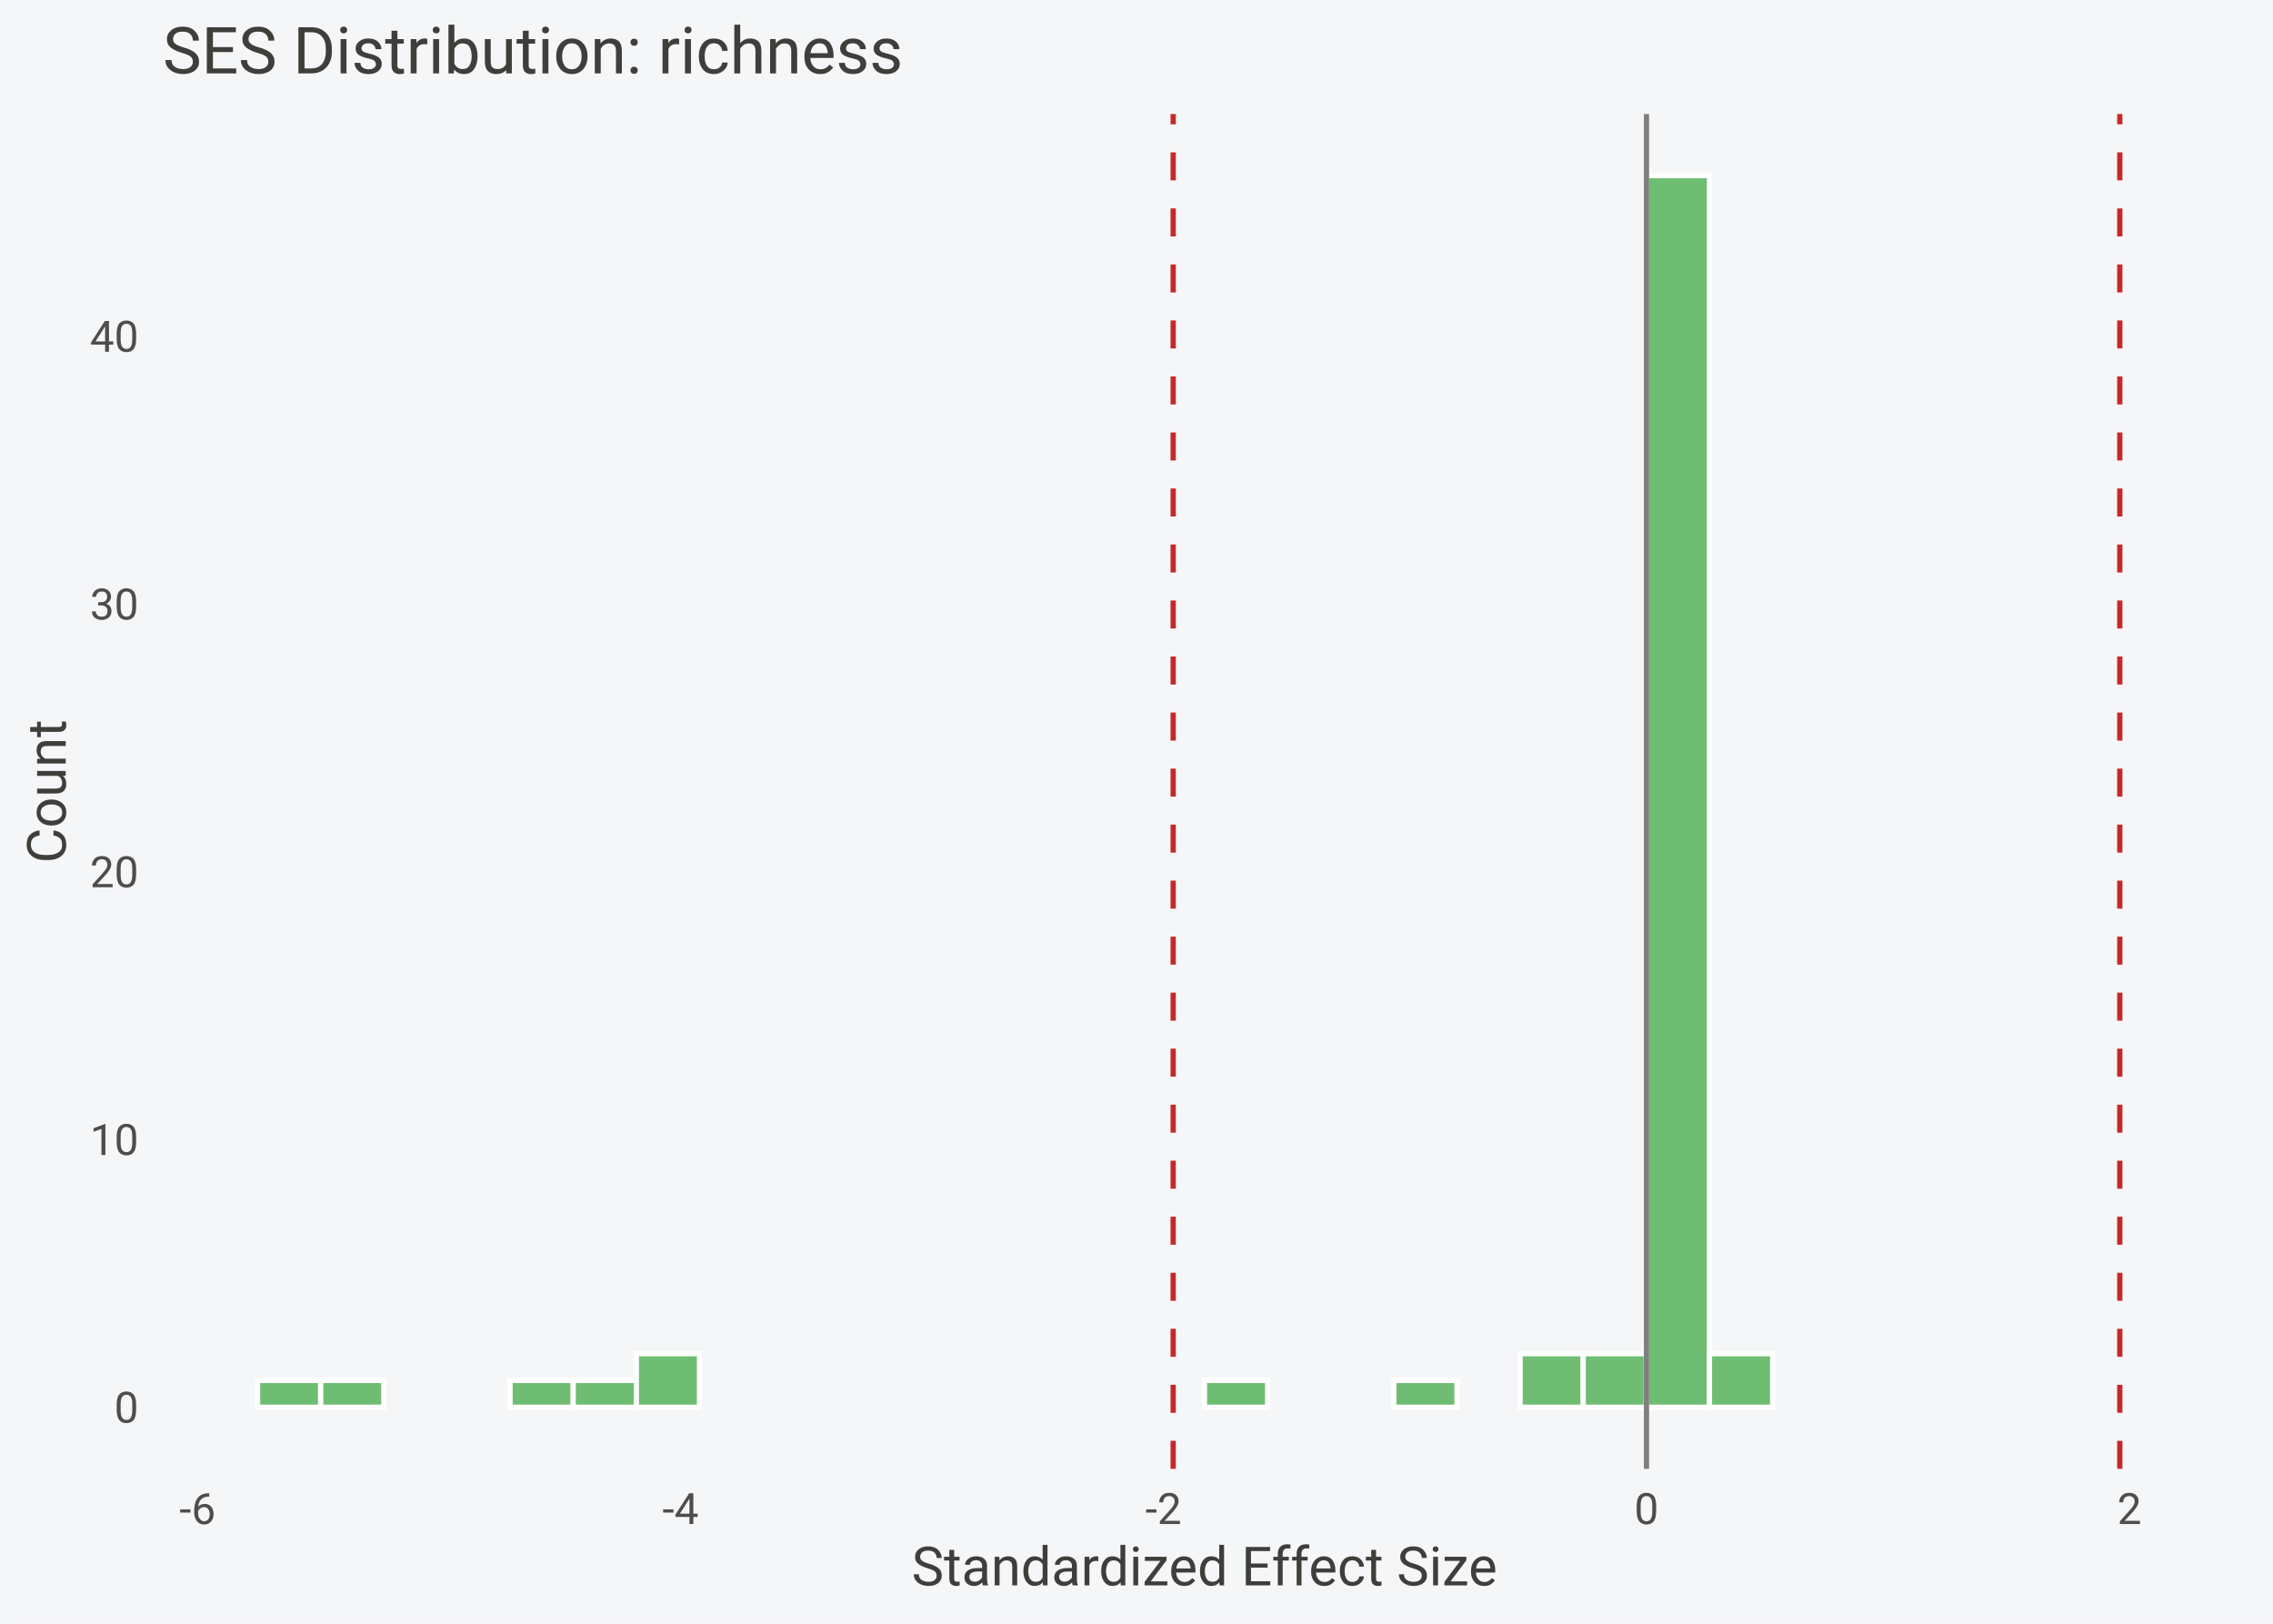
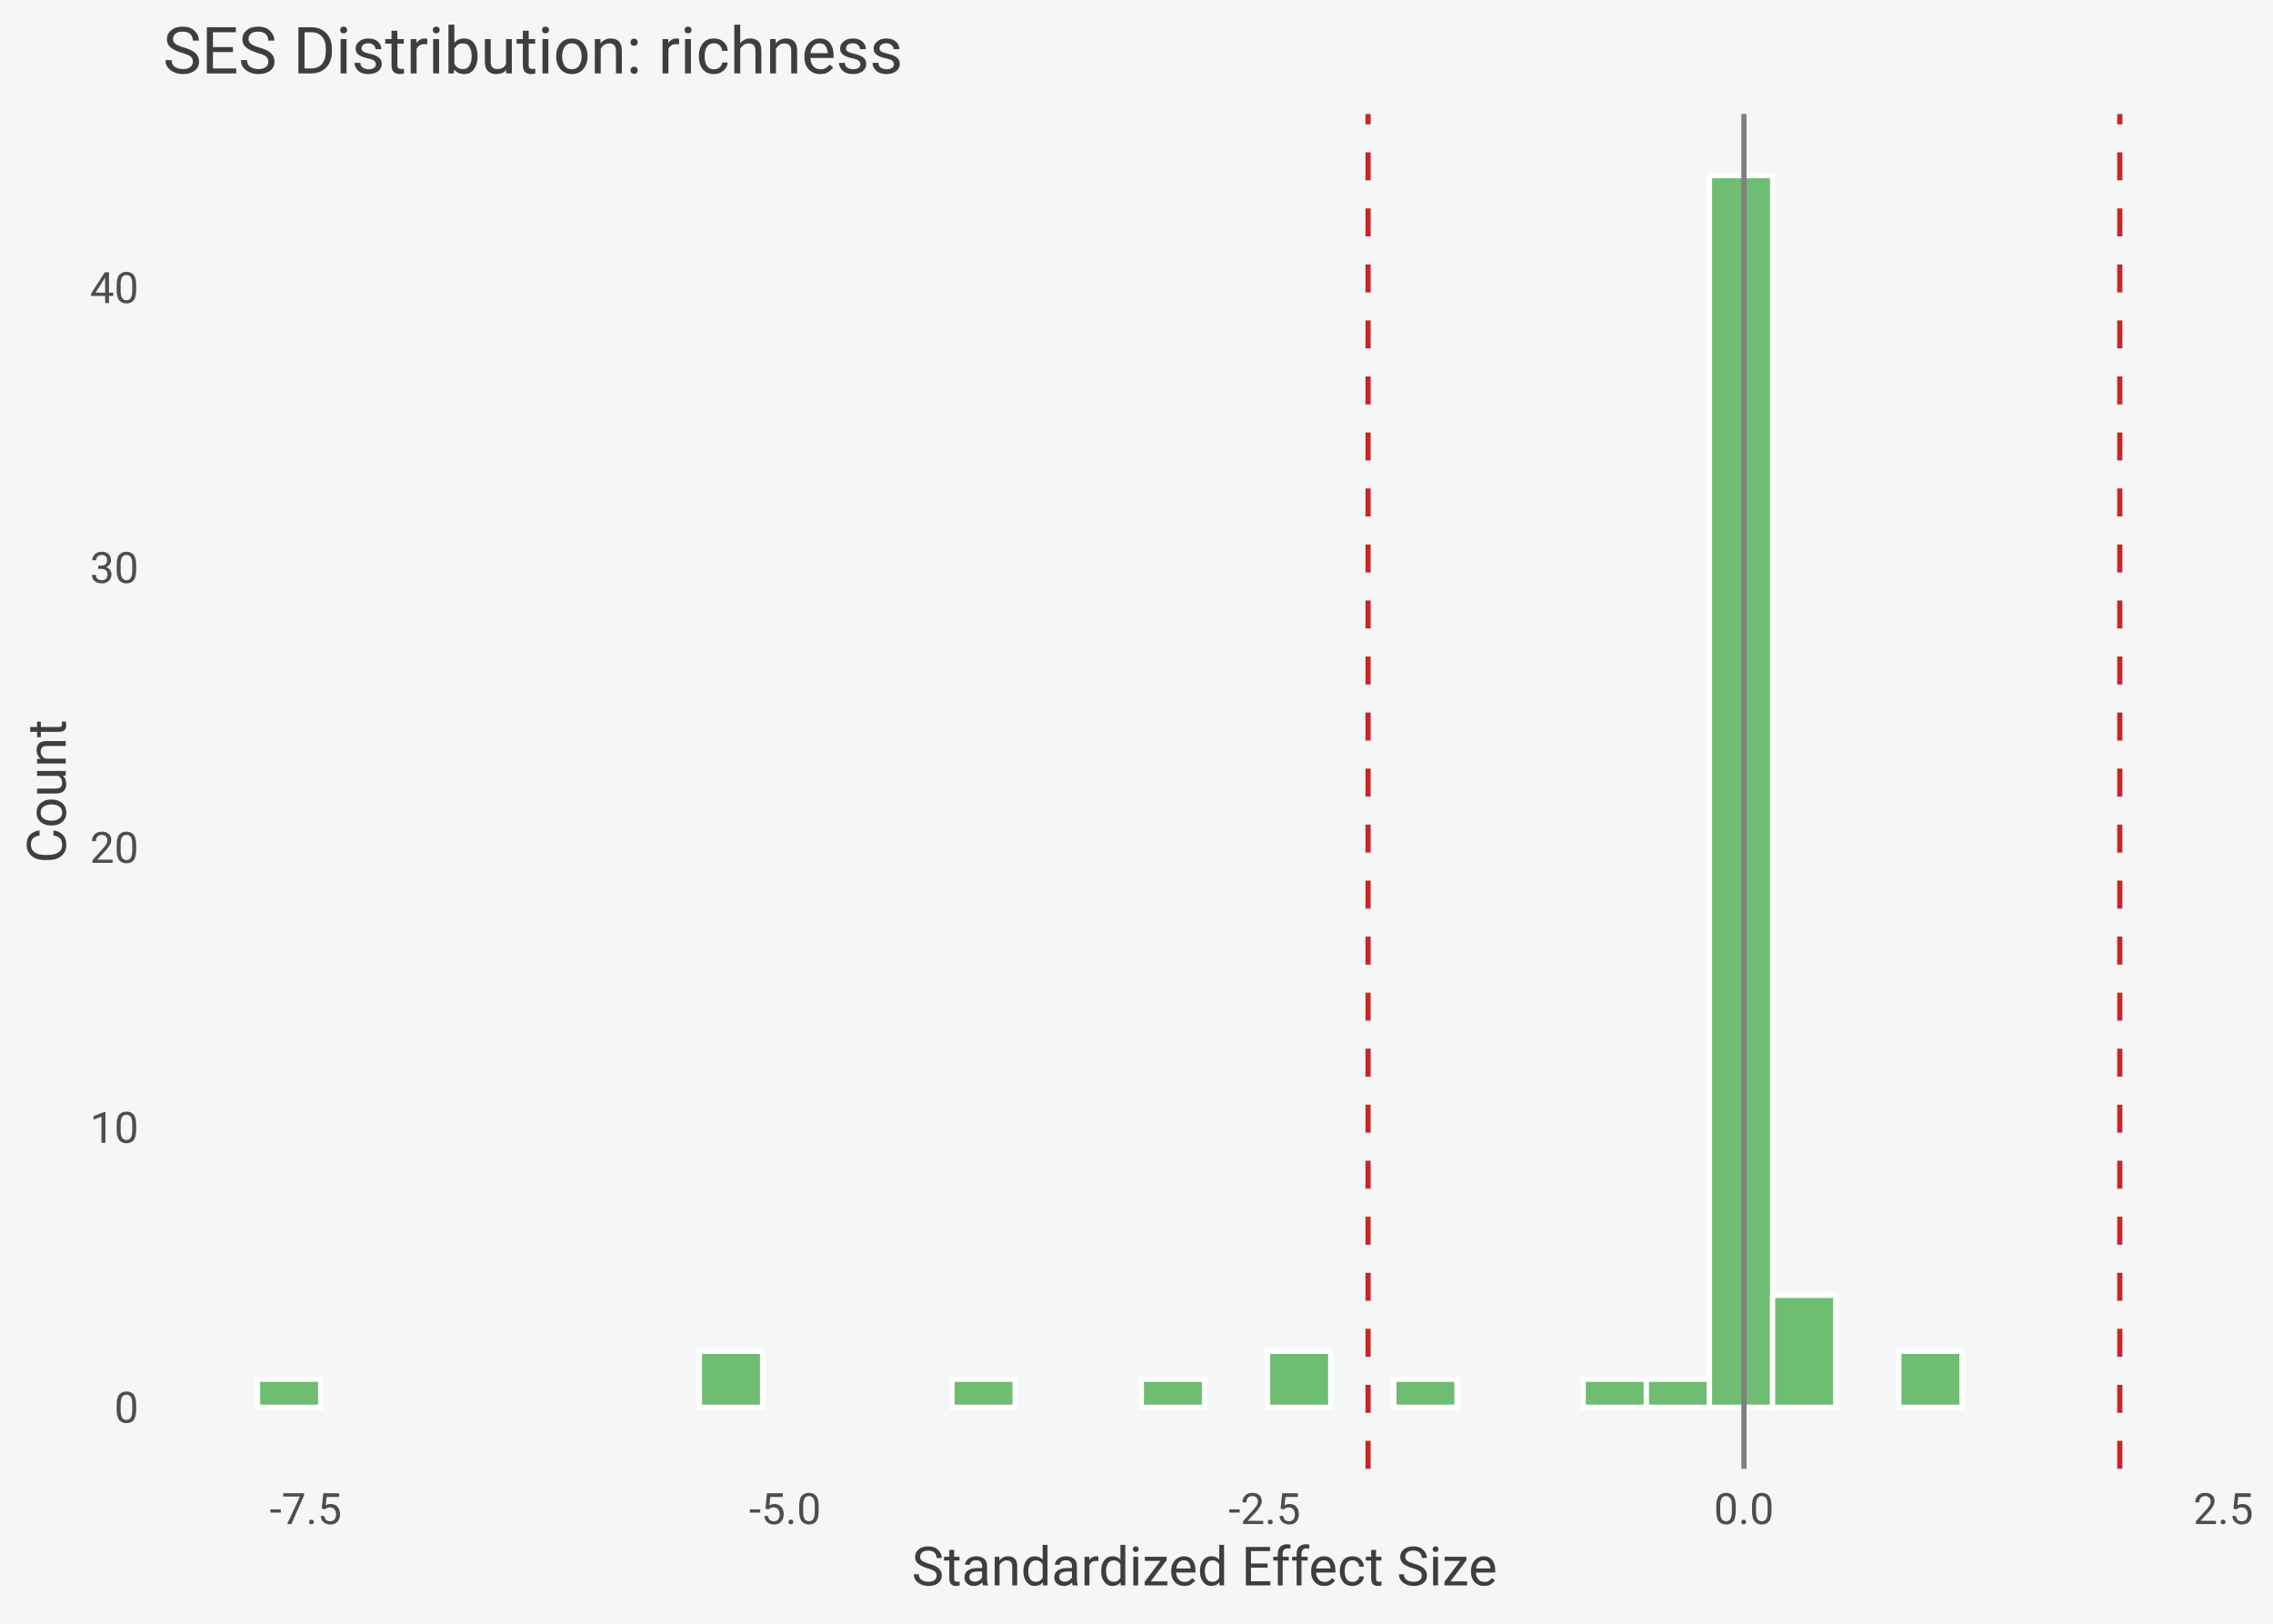
<svg xmlns="http://www.w3.org/2000/svg" width="504.00pt" height="360.00pt" viewBox="0 0 504.00 360.00">
  <g class="svglite">
    <defs>
      <style type="text/css">
    /* theme-aware-processed */
    .svglite line, .svglite polyline, .svglite polygon, .svglite path, .svglite circle {
      fill: none;
      stroke: #3E3F3A;
      stroke-linecap: round;
      stroke-linejoin: round;
      stroke-miterlimit: 10.00;
    }
    .svglite &gt; g &gt; rect {
      fill: none;
      stroke: #3E3F3A;
      stroke-linecap: round;
      stroke-linejoin: round;
      stroke-miterlimit: 10.00;
    }
    .svglite text {
      white-space: pre;
      fill: #3E3F3A;
    }
    .svglite g.glyphgroup path {
      fill: inherit;
      stroke: none;
    }
  </style>
    </defs>
    <rect width="100%" height="100%" style="stroke: none; fill: #F5F6F8;" />
    <defs>
      <clipPath id="cpMC4wMHw1MDQuMDB8MC4wMHwzNjAuMDA=">
        <rect x="0.00" y="0.00" width="504.00" height="360.00" />
      </clipPath>
    </defs>
    <g clip-path="url(#cpMC4wMHw1MDQuMDB8MC4wMHwzNjAuMDA=)">
-       <rect rx="4" x="0.00" y="0.00" width="504.00" height="360.00" style="stroke-width: 1.16; stroke: none; fill: #F5F6F8;" />
-     </g>
+       <rect x="0.00" y="0.00" width="504.00" height="360.00" style="stroke-width: 1.16; stroke: none;" /> fill: #F5F6F8;' /&gt;
+ </g>
    <defs>
      <clipPath id="cpMzYuMTJ8NDk4LjAyfDI1LjI4fDMyNS42NQ==">
        <rect x="36.12" y="25.28" width="461.90" height="300.37" />
      </clipPath>
    </defs>
    <g clip-path="url(#cpMzYuMTJ8NDk4LjAyfDI1LjI4fDMyNS42NQ==)">
-       <rect x="57.11" y="306.06" width="14.00" height="5.94" style="stroke-width: 1.16; stroke: #FFFFFF; stroke-linecap: butt; stroke-linejoin: miter; fill: #4CAF50; fill-opacity: 0.80;" />
-       <rect x="71.11" y="306.06" width="14.00" height="5.94" style="stroke-width: 1.16; stroke: #FFFFFF; stroke-linecap: butt; stroke-linejoin: miter; fill: #4CAF50; fill-opacity: 0.80;" />
+       <rect x="36.12" y="25.28" width="461.90" height="300.37" style="stroke-width: 1.16; stroke: none;" /> fill: #F5F6F8;' /&gt;
+ <rect x="57.11" y="305.79" width="14.00" height="6.21" style="stroke-width: 1.16; stroke: #FFFFFF; stroke-linecap: butt; stroke-linejoin: miter; fill: #4CAF50; fill-opacity: 0.80;" />
+       <rect x="71.11" y="312.00" width="14.00" height="0.00" style="stroke-width: 1.16; stroke: #FFFFFF; stroke-linecap: butt; stroke-linejoin: miter; fill: #4CAF50; fill-opacity: 0.80;" />
      <rect x="85.11" y="312.00" width="14.00" height="0.00" style="stroke-width: 1.16; stroke: #FFFFFF; stroke-linecap: butt; stroke-linejoin: miter; fill: #4CAF50; fill-opacity: 0.80;" />
      <rect x="99.11" y="312.00" width="14.00" height="0.00" style="stroke-width: 1.16; stroke: #FFFFFF; stroke-linecap: butt; stroke-linejoin: miter; fill: #4CAF50; fill-opacity: 0.80;" />
-       <rect x="113.10" y="306.06" width="14.00" height="5.94" style="stroke-width: 1.16; stroke: #FFFFFF; stroke-linecap: butt; stroke-linejoin: miter; fill: #4CAF50; fill-opacity: 0.80;" />
-       <rect x="127.10" y="306.06" width="14.00" height="5.94" style="stroke-width: 1.16; stroke: #FFFFFF; stroke-linecap: butt; stroke-linejoin: miter; fill: #4CAF50; fill-opacity: 0.80;" />
-       <rect x="141.10" y="300.13" width="14.00" height="11.87" style="stroke-width: 1.16; stroke: #FFFFFF; stroke-linecap: butt; stroke-linejoin: miter; fill: #4CAF50; fill-opacity: 0.80;" />
-       <rect x="155.09" y="312.00" width="14.00" height="0.00" style="stroke-width: 1.16; stroke: #FFFFFF; stroke-linecap: butt; stroke-linejoin: miter; fill: #4CAF50; fill-opacity: 0.80;" />
+       <rect x="113.10" y="312.00" width="14.00" height="0.00" style="stroke-width: 1.16; stroke: #FFFFFF; stroke-linecap: butt; stroke-linejoin: miter; fill: #4CAF50; fill-opacity: 0.80;" />
+       <rect x="127.10" y="312.00" width="14.00" height="0.00" style="stroke-width: 1.16; stroke: #FFFFFF; stroke-linecap: butt; stroke-linejoin: miter; fill: #4CAF50; fill-opacity: 0.80;" />
+       <rect x="141.10" y="312.00" width="14.00" height="0.00" style="stroke-width: 1.16; stroke: #FFFFFF; stroke-linecap: butt; stroke-linejoin: miter; fill: #4CAF50; fill-opacity: 0.80;" />
+       <rect x="155.09" y="299.59" width="14.00" height="12.41" style="stroke-width: 1.16; stroke: #FFFFFF; stroke-linecap: butt; stroke-linejoin: miter; fill: #4CAF50; fill-opacity: 0.80;" />
      <rect x="169.09" y="312.00" width="14.00" height="0.00" style="stroke-width: 1.16; stroke: #FFFFFF; stroke-linecap: butt; stroke-linejoin: miter; fill: #4CAF50; fill-opacity: 0.80;" />
      <rect x="183.09" y="312.00" width="14.00" height="0.00" style="stroke-width: 1.16; stroke: #FFFFFF; stroke-linecap: butt; stroke-linejoin: miter; fill: #4CAF50; fill-opacity: 0.80;" />
      <rect x="197.09" y="312.00" width="14.00" height="0.00" style="stroke-width: 1.16; stroke: #FFFFFF; stroke-linecap: butt; stroke-linejoin: miter; fill: #4CAF50; fill-opacity: 0.80;" />
-       <rect x="211.08" y="312.00" width="14.00" height="0.00" style="stroke-width: 1.16; stroke: #FFFFFF; stroke-linecap: butt; stroke-linejoin: miter; fill: #4CAF50; fill-opacity: 0.80;" />
+       <rect x="211.08" y="305.79" width="14.00" height="6.21" style="stroke-width: 1.16; stroke: #FFFFFF; stroke-linecap: butt; stroke-linejoin: miter; fill: #4CAF50; fill-opacity: 0.80;" />
      <rect x="225.08" y="312.00" width="14.00" height="0.00" style="stroke-width: 1.16; stroke: #FFFFFF; stroke-linecap: butt; stroke-linejoin: miter; fill: #4CAF50; fill-opacity: 0.80;" />
      <rect x="239.08" y="312.00" width="14.00" height="0.00" style="stroke-width: 1.16; stroke: #FFFFFF; stroke-linecap: butt; stroke-linejoin: miter; fill: #4CAF50; fill-opacity: 0.80;" />
-       <rect x="253.07" y="312.00" width="14.00" height="0.00" style="stroke-width: 1.16; stroke: #FFFFFF; stroke-linecap: butt; stroke-linejoin: miter; fill: #4CAF50; fill-opacity: 0.80;" />
-       <rect x="267.07" y="306.06" width="14.00" height="5.94" style="stroke-width: 1.16; stroke: #FFFFFF; stroke-linecap: butt; stroke-linejoin: miter; fill: #4CAF50; fill-opacity: 0.80;" />
-       <rect x="281.07" y="312.00" width="14.00" height="0.00" style="stroke-width: 1.16; stroke: #FFFFFF; stroke-linecap: butt; stroke-linejoin: miter; fill: #4CAF50; fill-opacity: 0.80;" />
+       <rect x="253.07" y="305.79" width="14.00" height="6.21" style="stroke-width: 1.16; stroke: #FFFFFF; stroke-linecap: butt; stroke-linejoin: miter; fill: #4CAF50; fill-opacity: 0.80;" />
+       <rect x="267.07" y="312.00" width="14.00" height="0.00" style="stroke-width: 1.16; stroke: #FFFFFF; stroke-linecap: butt; stroke-linejoin: miter; fill: #4CAF50; fill-opacity: 0.80;" />
+       <rect x="281.07" y="299.59" width="14.00" height="12.41" style="stroke-width: 1.16; stroke: #FFFFFF; stroke-linecap: butt; stroke-linejoin: miter; fill: #4CAF50; fill-opacity: 0.80;" />
      <rect x="295.06" y="312.00" width="14.00" height="0.00" style="stroke-width: 1.16; stroke: #FFFFFF; stroke-linecap: butt; stroke-linejoin: miter; fill: #4CAF50; fill-opacity: 0.80;" />
-       <rect x="309.06" y="306.06" width="14.00" height="5.94" style="stroke-width: 1.16; stroke: #FFFFFF; stroke-linecap: butt; stroke-linejoin: miter; fill: #4CAF50; fill-opacity: 0.80;" />
+       <rect x="309.06" y="305.79" width="14.00" height="6.21" style="stroke-width: 1.16; stroke: #FFFFFF; stroke-linecap: butt; stroke-linejoin: miter; fill: #4CAF50; fill-opacity: 0.80;" />
      <rect x="323.06" y="312.00" width="14.00" height="0.00" style="stroke-width: 1.16; stroke: #FFFFFF; stroke-linecap: butt; stroke-linejoin: miter; fill: #4CAF50; fill-opacity: 0.80;" />
-       <rect x="337.06" y="300.13" width="14.00" height="11.87" style="stroke-width: 1.16; stroke: #FFFFFF; stroke-linecap: butt; stroke-linejoin: miter; fill: #4CAF50; fill-opacity: 0.80;" />
-       <rect x="351.05" y="300.13" width="14.00" height="11.87" style="stroke-width: 1.16; stroke: #FFFFFF; stroke-linecap: butt; stroke-linejoin: miter; fill: #4CAF50; fill-opacity: 0.80;" />
-       <rect x="365.05" y="38.94" width="14.00" height="273.06" style="stroke-width: 1.16; stroke: #FFFFFF; stroke-linecap: butt; stroke-linejoin: miter; fill: #4CAF50; fill-opacity: 0.80;" />
-       <rect x="379.05" y="300.13" width="14.00" height="11.87" style="stroke-width: 1.16; stroke: #FFFFFF; stroke-linecap: butt; stroke-linejoin: miter; fill: #4CAF50; fill-opacity: 0.80;" />
-       <rect x="393.04" y="312.00" width="14.00" height="0.00" style="stroke-width: 1.16; stroke: #FFFFFF; stroke-linecap: butt; stroke-linejoin: miter; fill: #4CAF50; fill-opacity: 0.80;" />
+       <rect x="337.06" y="312.00" width="14.00" height="0.00" style="stroke-width: 1.16; stroke: #FFFFFF; stroke-linecap: butt; stroke-linejoin: miter; fill: #4CAF50; fill-opacity: 0.80;" />
+       <rect x="351.05" y="305.79" width="14.00" height="6.21" style="stroke-width: 1.16; stroke: #FFFFFF; stroke-linecap: butt; stroke-linejoin: miter; fill: #4CAF50; fill-opacity: 0.80;" />
+       <rect x="365.05" y="305.79" width="14.00" height="6.21" style="stroke-width: 1.16; stroke: #FFFFFF; stroke-linecap: butt; stroke-linejoin: miter; fill: #4CAF50; fill-opacity: 0.80;" />
+       <rect x="379.05" y="38.94" width="14.00" height="273.06" style="stroke-width: 1.16; stroke: #FFFFFF; stroke-linecap: butt; stroke-linejoin: miter; fill: #4CAF50; fill-opacity: 0.80;" />
+       <rect x="393.04" y="287.18" width="14.00" height="24.82" style="stroke-width: 1.16; stroke: #FFFFFF; stroke-linecap: butt; stroke-linejoin: miter; fill: #4CAF50; fill-opacity: 0.80;" />
      <rect x="407.04" y="312.00" width="14.00" height="0.00" style="stroke-width: 1.16; stroke: #FFFFFF; stroke-linecap: butt; stroke-linejoin: miter; fill: #4CAF50; fill-opacity: 0.80;" />
-       <rect x="421.04" y="312.00" width="14.00" height="0.00" style="stroke-width: 1.16; stroke: #FFFFFF; stroke-linecap: butt; stroke-linejoin: miter; fill: #4CAF50; fill-opacity: 0.80;" />
+       <rect x="421.04" y="299.59" width="14.00" height="12.41" style="stroke-width: 1.16; stroke: #FFFFFF; stroke-linecap: butt; stroke-linejoin: miter; fill: #4CAF50; fill-opacity: 0.80;" />
      <rect x="435.04" y="312.00" width="14.00" height="0.00" style="stroke-width: 1.16; stroke: #FFFFFF; stroke-linecap: butt; stroke-linejoin: miter; fill: #4CAF50; fill-opacity: 0.80;" />
      <rect x="449.03" y="312.00" width="14.00" height="0.00" style="stroke-width: 1.16; stroke: #FFFFFF; stroke-linecap: butt; stroke-linejoin: miter; fill: #4CAF50; fill-opacity: 0.80;" />
      <rect x="463.03" y="312.00" width="14.00" height="0.00" style="stroke-width: 1.16; stroke: #FFFFFF; stroke-linecap: butt; stroke-linejoin: miter; fill: #4CAF50; fill-opacity: 0.80;" />
-       <line x1="260.13" y1="325.65" x2="260.13" y2="25.28" style="stroke-width: 1.16; stroke: #C62828; stroke-dasharray: 6.21,6.21; stroke-linecap: butt;" />
+       <line x1="303.35" y1="325.65" x2="303.35" y2="25.28" style="stroke-width: 1.16; stroke: #C62828; stroke-dasharray: 6.21,6.21; stroke-linecap: butt;" />
      <line x1="470.03" y1="325.65" x2="470.03" y2="25.28" style="stroke-width: 1.16; stroke: #C62828; stroke-dasharray: 6.21,6.21; stroke-linecap: butt;" />
-       <line x1="365.08" y1="325.65" x2="365.08" y2="25.28" style="stroke-width: 1.16; stroke: #7F7F7F; stroke-linecap: butt;" />
+       <line x1="386.69" y1="325.65" x2="386.69" y2="25.28" style="stroke-width: 1.16; stroke: #7F7F7F; stroke-linecap: butt;" />
    </g>
    <g clip-path="url(#cpMC4wMHw1MDQuMDB8MC4wMHwzNjAuMDA=)">
      <text x="30.74" y="315.43" text-anchor="end" style="font-size: 9.60px;fill: #4D4D4D; font-family: &quot;Roboto&quot;, -apple-system, BlinkMacSystemFont, &quot;Segoe UI&quot;, system-ui, sans-serif;" textLength="5.33px" lengthAdjust="spacingAndGlyphs">0</text>
-       <text x="30.74" y="256.07" text-anchor="end" style="font-size: 9.60px;fill: #4D4D4D; font-family: &quot;Roboto&quot;, -apple-system, BlinkMacSystemFont, &quot;Segoe UI&quot;, system-ui, sans-serif;" textLength="10.66px" lengthAdjust="spacingAndGlyphs">10</text>
-       <text x="30.74" y="196.71" text-anchor="end" style="font-size: 9.60px;fill: #4D4D4D; font-family: &quot;Roboto&quot;, -apple-system, BlinkMacSystemFont, &quot;Segoe UI&quot;, system-ui, sans-serif;" textLength="10.66px" lengthAdjust="spacingAndGlyphs">20</text>
-       <text x="30.74" y="137.35" text-anchor="end" style="font-size: 9.60px;fill: #4D4D4D; font-family: &quot;Roboto&quot;, -apple-system, BlinkMacSystemFont, &quot;Segoe UI&quot;, system-ui, sans-serif;" textLength="10.66px" lengthAdjust="spacingAndGlyphs">30</text>
-       <text x="30.74" y="77.99" text-anchor="end" style="font-size: 9.60px;fill: #4D4D4D; font-family: &quot;Roboto&quot;, -apple-system, BlinkMacSystemFont, &quot;Segoe UI&quot;, system-ui, sans-serif;" textLength="10.66px" lengthAdjust="spacingAndGlyphs">40</text>
-       <text x="43.80" y="337.90" text-anchor="middle" style="font-size: 9.60px;fill: #4D4D4D; font-family: &quot;Roboto&quot;, -apple-system, BlinkMacSystemFont, &quot;Segoe UI&quot;, system-ui, sans-serif;" textLength="8.52px" lengthAdjust="spacingAndGlyphs">-6</text>
-       <text x="150.89" y="337.90" text-anchor="middle" style="font-size: 9.60px;fill: #4D4D4D; font-family: &quot;Roboto&quot;, -apple-system, BlinkMacSystemFont, &quot;Segoe UI&quot;, system-ui, sans-serif;" textLength="8.52px" lengthAdjust="spacingAndGlyphs">-4</text>
-       <text x="257.98" y="337.90" text-anchor="middle" style="font-size: 9.60px;fill: #4D4D4D; font-family: &quot;Roboto&quot;, -apple-system, BlinkMacSystemFont, &quot;Segoe UI&quot;, system-ui, sans-serif;" textLength="8.52px" lengthAdjust="spacingAndGlyphs">-2</text>
-       <text x="365.08" y="337.90" text-anchor="middle" style="font-size: 9.60px;fill: #4D4D4D; font-family: &quot;Roboto&quot;, -apple-system, BlinkMacSystemFont, &quot;Segoe UI&quot;, system-ui, sans-serif;" textLength="5.33px" lengthAdjust="spacingAndGlyphs">0</text>
-       <text x="472.17" y="337.90" text-anchor="middle" style="font-size: 9.60px;fill: #4D4D4D; font-family: &quot;Roboto&quot;, -apple-system, BlinkMacSystemFont, &quot;Segoe UI&quot;, system-ui, sans-serif;" textLength="5.33px" lengthAdjust="spacingAndGlyphs">2</text>
+       <text x="30.74" y="253.37" text-anchor="end" style="font-size: 9.60px;fill: #4D4D4D; font-family: &quot;Roboto&quot;, -apple-system, BlinkMacSystemFont, &quot;Segoe UI&quot;, system-ui, sans-serif;" textLength="10.66px" lengthAdjust="spacingAndGlyphs">10</text>
+       <text x="30.74" y="191.31" text-anchor="end" style="font-size: 9.60px;fill: #4D4D4D; font-family: &quot;Roboto&quot;, -apple-system, BlinkMacSystemFont, &quot;Segoe UI&quot;, system-ui, sans-serif;" textLength="10.66px" lengthAdjust="spacingAndGlyphs">20</text>
+       <text x="30.74" y="129.25" text-anchor="end" style="font-size: 9.60px;fill: #4D4D4D; font-family: &quot;Roboto&quot;, -apple-system, BlinkMacSystemFont, &quot;Segoe UI&quot;, system-ui, sans-serif;" textLength="10.66px" lengthAdjust="spacingAndGlyphs">30</text>
+       <text x="30.74" y="67.19" text-anchor="end" style="font-size: 9.60px;fill: #4D4D4D; font-family: &quot;Roboto&quot;, -apple-system, BlinkMacSystemFont, &quot;Segoe UI&quot;, system-ui, sans-serif;" textLength="10.66px" lengthAdjust="spacingAndGlyphs">40</text>
+       <text x="67.78" y="337.90" text-anchor="middle" style="font-size: 9.60px;fill: #4D4D4D; font-family: &quot;Roboto&quot;, -apple-system, BlinkMacSystemFont, &quot;Segoe UI&quot;, system-ui, sans-serif;" textLength="16.52px" lengthAdjust="spacingAndGlyphs">-7.5</text>
+       <text x="174.09" y="337.90" text-anchor="middle" style="font-size: 9.60px;fill: #4D4D4D; font-family: &quot;Roboto&quot;, -apple-system, BlinkMacSystemFont, &quot;Segoe UI&quot;, system-ui, sans-serif;" textLength="16.52px" lengthAdjust="spacingAndGlyphs">-5.0</text>
+       <text x="280.39" y="337.90" text-anchor="middle" style="font-size: 9.60px;fill: #4D4D4D; font-family: &quot;Roboto&quot;, -apple-system, BlinkMacSystemFont, &quot;Segoe UI&quot;, system-ui, sans-serif;" textLength="16.52px" lengthAdjust="spacingAndGlyphs">-2.5</text>
+       <text x="386.69" y="337.90" text-anchor="middle" style="font-size: 9.60px;fill: #4D4D4D; font-family: &quot;Roboto&quot;, -apple-system, BlinkMacSystemFont, &quot;Segoe UI&quot;, system-ui, sans-serif;" textLength="13.33px" lengthAdjust="spacingAndGlyphs">0.0</text>
+       <text x="492.99" y="337.90" text-anchor="middle" style="font-size: 9.60px;fill: #4D4D4D; font-family: &quot;Roboto&quot;, -apple-system, BlinkMacSystemFont, &quot;Segoe UI&quot;, system-ui, sans-serif;" textLength="13.33px" lengthAdjust="spacingAndGlyphs">2.5</text>
      <text x="267.07" y="351.50" text-anchor="middle" style="font-size: 12.00px; font-family: &quot;Roboto&quot;, -apple-system, BlinkMacSystemFont, &quot;Segoe UI&quot;, system-ui, sans-serif;" textLength="131.14px" lengthAdjust="spacingAndGlyphs">Standardized Effect Size</text>
      <text transform="translate(14.57,175.47) rotate(-90)" text-anchor="middle" style="font-size: 12.00px; font-family: &quot;Roboto&quot;, -apple-system, BlinkMacSystemFont, &quot;Segoe UI&quot;, system-ui, sans-serif;" textLength="32.02px" lengthAdjust="spacingAndGlyphs">Count</text>
      <text x="36.12" y="16.28" style="font-size: 14.40px; font-family: &quot;Roboto&quot;, -apple-system, BlinkMacSystemFont, &quot;Segoe UI&quot;, system-ui, sans-serif;" textLength="166.39px" lengthAdjust="spacingAndGlyphs">SES Distribution: richness</text>
    </g>
  </g>
</svg>
